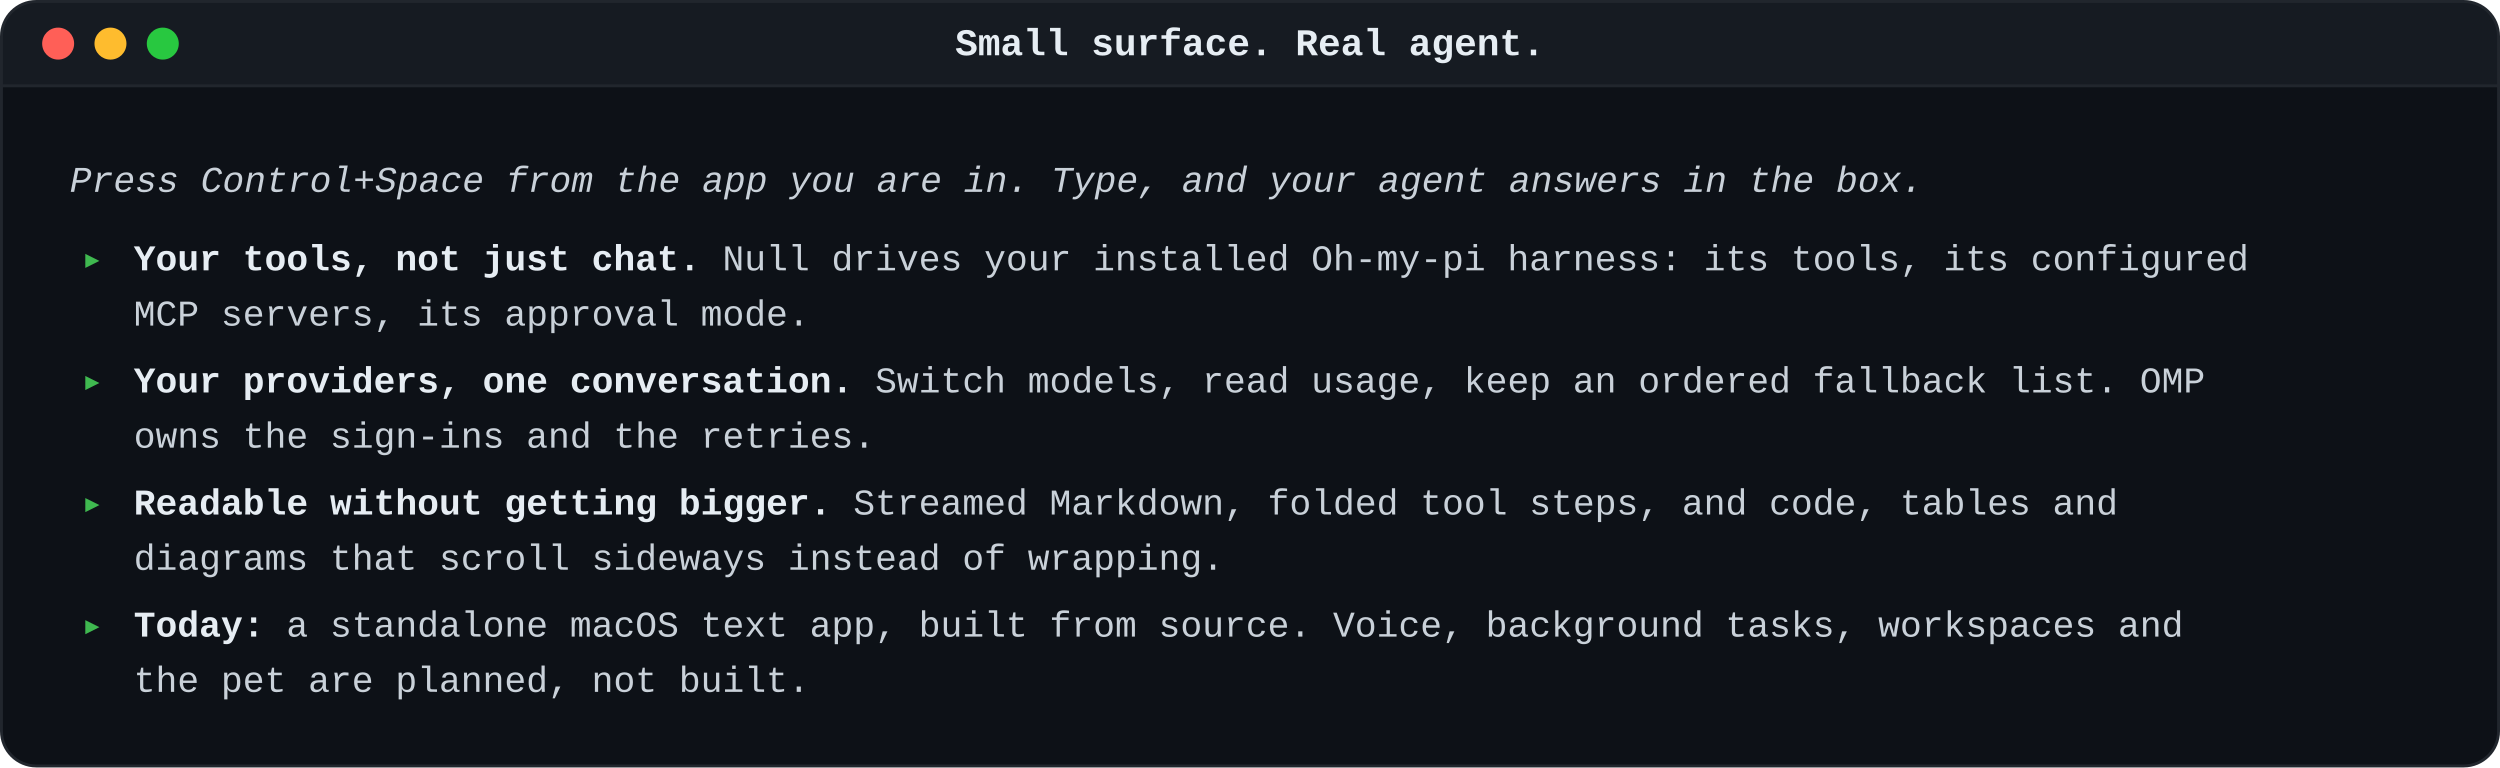
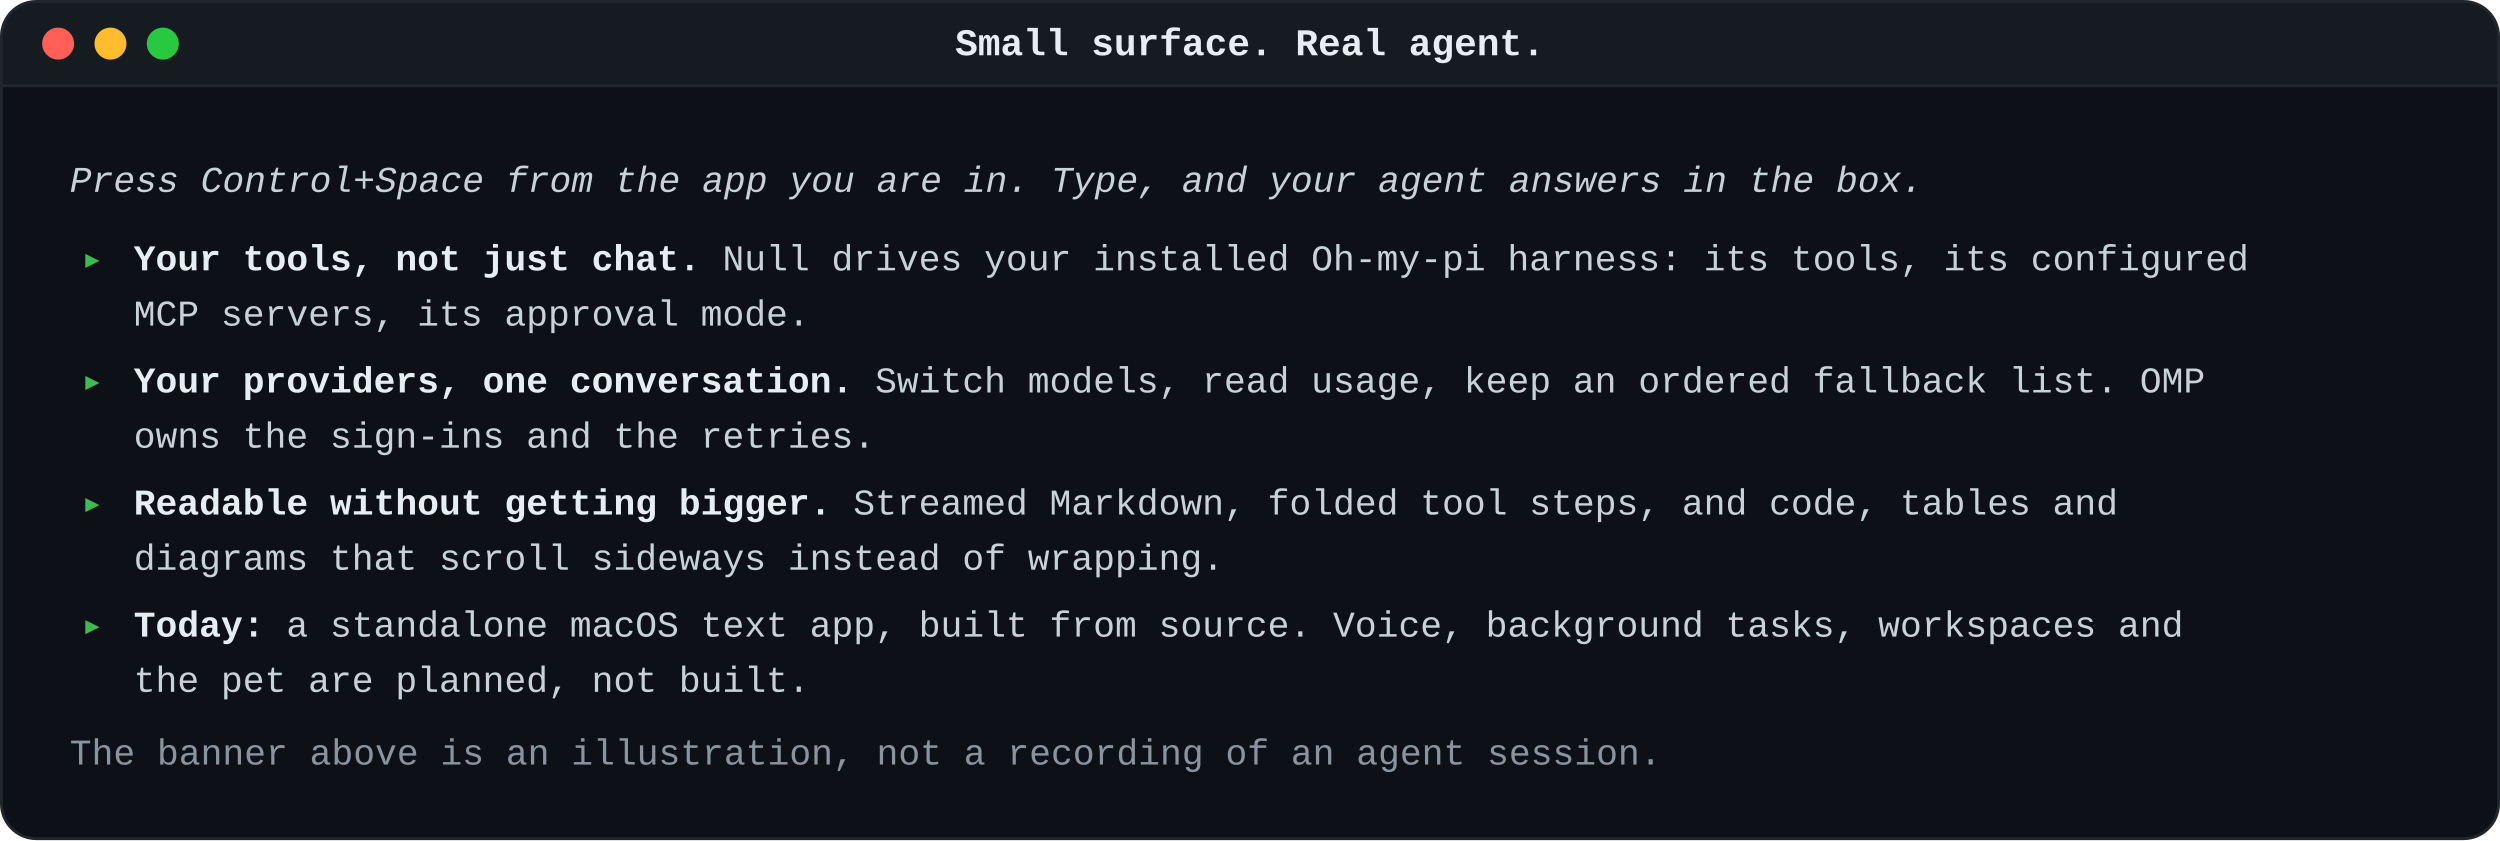
- <svg xmlns="http://www.w3.org/2000/svg" viewBox="0 0 860 264" width="860" height="264" fill="none" role="img" aria-label="Small surface. Real agent.. Press Control+Space from the app you are in. Type, and your agent answers in the box. Your tools, not just chat. Null drives your installed Oh-my-pi harness: its tools, its configured MCP servers, its approval mode. Your providers, one conversation. Switch models, read usage, keep an ordered fallback list. OMP owns the sign-ins and the retries. Readable without getting bigger. Streamed Markdown, folded tool steps, and code, tables and diagrams that scroll sideways instead of wrapping. Today: a standalone macOS text app, built from source. Voice, background tasks, workspaces and the pet are planned, not built.">
+ <svg xmlns="http://www.w3.org/2000/svg" viewBox="0 0 860 289" width="860" height="289" fill="none" role="img" aria-label="Small surface. Real agent.. Press Control+Space from the app you are in. Type, and your agent answers in the box. Your tools, not just chat. Null drives your installed Oh-my-pi harness: its tools, its configured MCP servers, its approval mode. Your providers, one conversation. Switch models, read usage, keep an ordered fallback list. OMP owns the sign-ins and the retries. Readable without getting bigger. Streamed Markdown, folded tool steps, and code, tables and diagrams that scroll sideways instead of wrapping. Today: a standalone macOS text app, built from source. Voice, background tasks, workspaces and the pet are planned, not built. The banner above is an illustration, not a recording of an agent session.">
  <style>
    text { font-family: ui-monospace,SFMono-Regular,'SF Mono',Menlo,Consolas,'Liberation Mono',monospace; }
    .rise { animation: rise .35s ease-out both; }
    .fade { animation: fade .4s ease-out both; }
    .blink { animation: blink 1.1s steps(1) infinite; }
    @keyframes rise { from { opacity: 0; transform: translateY(4px); } }
    @keyframes fade { from { opacity: 0; } }
    @keyframes blink { 50% { opacity: 0; } }
    @keyframes hold { 0%, 99.9% { opacity: 1; } 100% { opacity: 0; } }
    @media (prefers-reduced-motion: reduce) { * { animation: none !important; } }
  </style>
  <clipPath id="win">
-     <rect x="0.5" y="0.5" width="859" height="263" rx="12" />
+     <rect x="0.5" y="0.5" width="859" height="288" rx="12" />
  </clipPath>
  <g clip-path="url(#win)">
-     <rect width="860" height="264" fill="#0D1117" />
+     <rect width="860" height="289" fill="#0D1117" />
    <rect width="860" height="30" fill="#161B22" />
    <path d="M0 29.5H860" stroke="#21262D" />
    <circle cx="20" cy="15.0" r="5.5" fill="#FF5F57" />
    <circle cx="38" cy="15.0" r="5.5" fill="#FEBC2E" />
    <circle cx="56" cy="15.0" r="5.5" fill="#28C840" />
    <text x="430.0" y="19.0" font-size="13" font-weight="600" fill="#E6EDF3" text-anchor="middle">Small surface. Real agent.</text>
    <text x="24" y="66.0" font-size="12.5" fill="#C9D1D9" font-style="italic">Press Control+Space from the app you are in. Type, and your agent answers in the box.</text>
    <text x="28" y="93.0" font-size="12.5" fill="#3FB950">▸</text>
    <text x="46" y="93.0" font-size="12.5" fill="#C9D1D9">
      <tspan fill="#E6EDF3" font-weight="700">Your tools, not just chat.</tspan> Null drives your installed Oh-my-pi harness: its tools, its configured</text>
    <text x="46" y="112.0" font-size="12.5" fill="#C9D1D9">MCP servers, its approval mode.</text>
    <text x="28" y="135.0" font-size="12.5" fill="#3FB950">▸</text>
    <text x="46" y="135.0" font-size="12.5" fill="#C9D1D9">
      <tspan fill="#E6EDF3" font-weight="700">Your providers, one conversation.</tspan> Switch models, read usage, keep an ordered fallback list. OMP</text>
    <text x="46" y="154.0" font-size="12.5" fill="#C9D1D9">owns the sign-ins and the retries.</text>
    <text x="28" y="177.0" font-size="12.5" fill="#3FB950">▸</text>
    <text x="46" y="177.0" font-size="12.5" fill="#C9D1D9">
      <tspan fill="#E6EDF3" font-weight="700">Readable without getting bigger.</tspan> Streamed Markdown, folded tool steps, and code, tables and</text>
    <text x="46" y="196.0" font-size="12.5" fill="#C9D1D9">diagrams that scroll sideways instead of wrapping.</text>
    <text x="28" y="219.0" font-size="12.5" fill="#3FB950">▸</text>
    <text x="46" y="219.0" font-size="12.5" fill="#C9D1D9">
      <tspan fill="#E6EDF3" font-weight="700">Today:</tspan> a standalone macOS text app, built from source. Voice, background tasks, workspaces and</text>
    <text x="46" y="238.0" font-size="12.5" fill="#C9D1D9">the pet are planned, not built.</text>
+     <text x="24" y="263.0" font-size="12.5" fill="#8B949E">The banner above is an illustration, not a recording of an agent session.</text>
  </g>
-   <rect x="0.5" y="0.5" width="859" height="263" rx="12" stroke="#21262D" />
+   <rect x="0.5" y="0.5" width="859" height="288" rx="12" stroke="#21262D" />
</svg>
